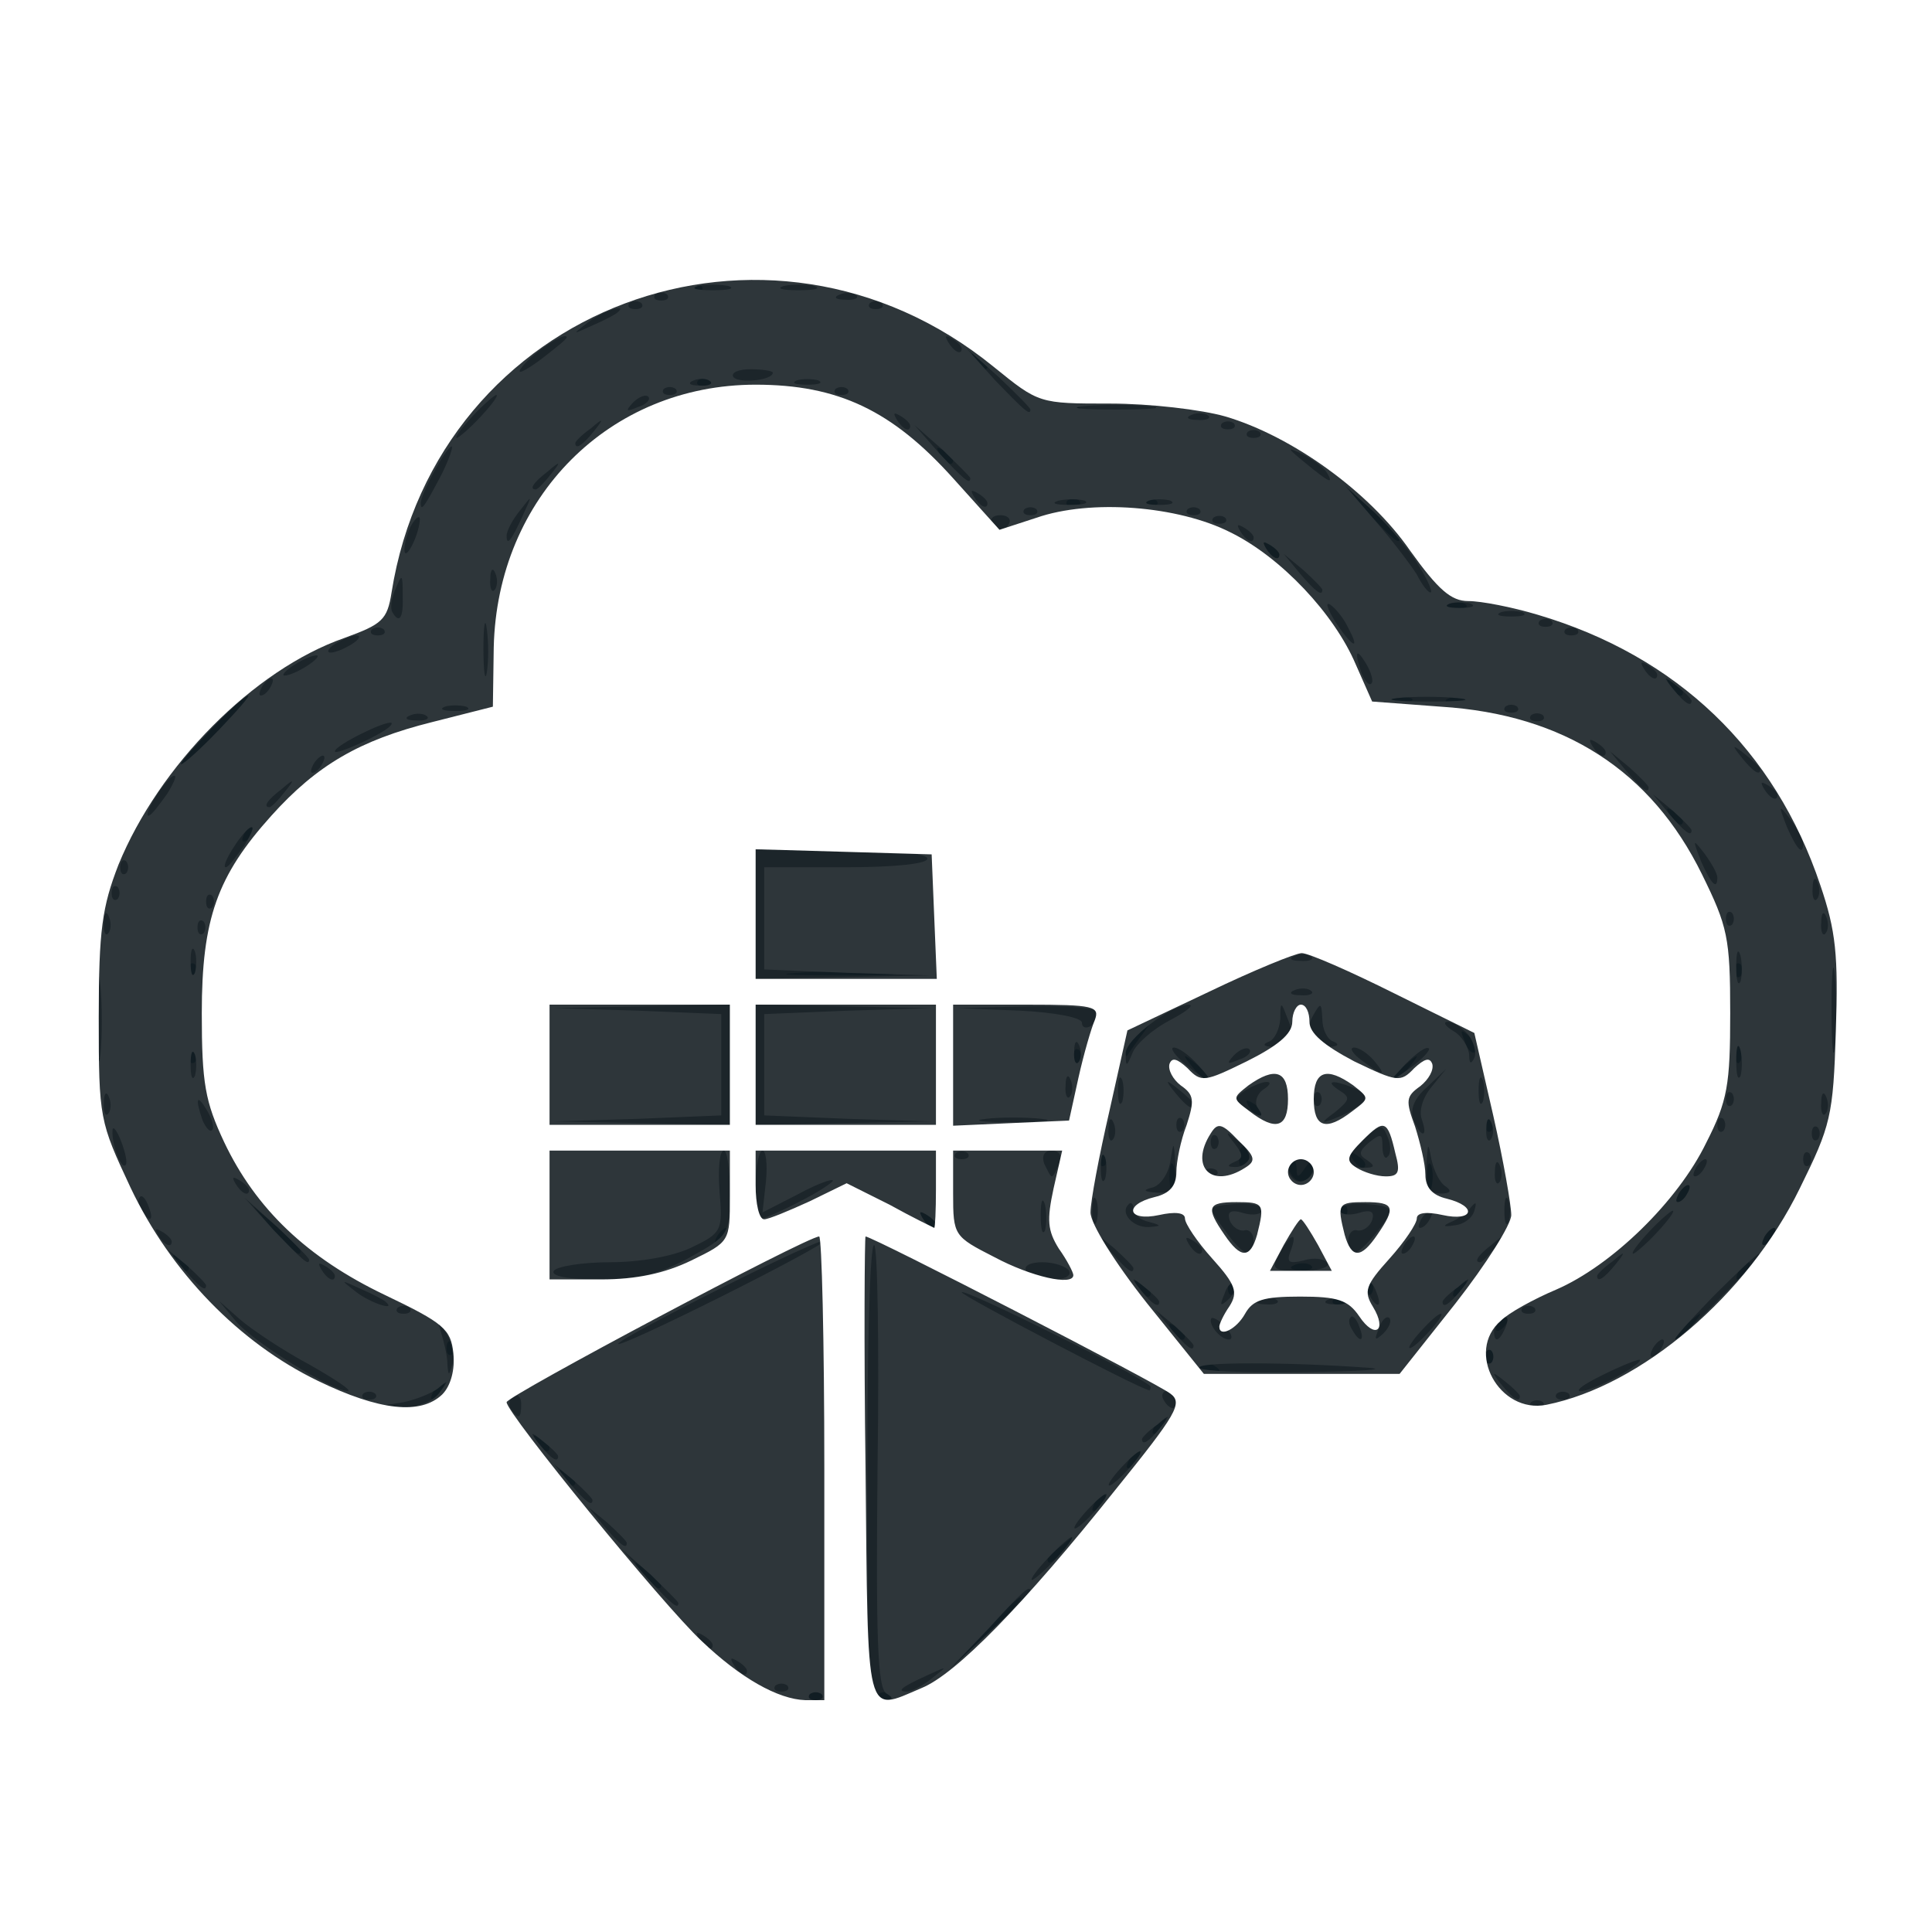
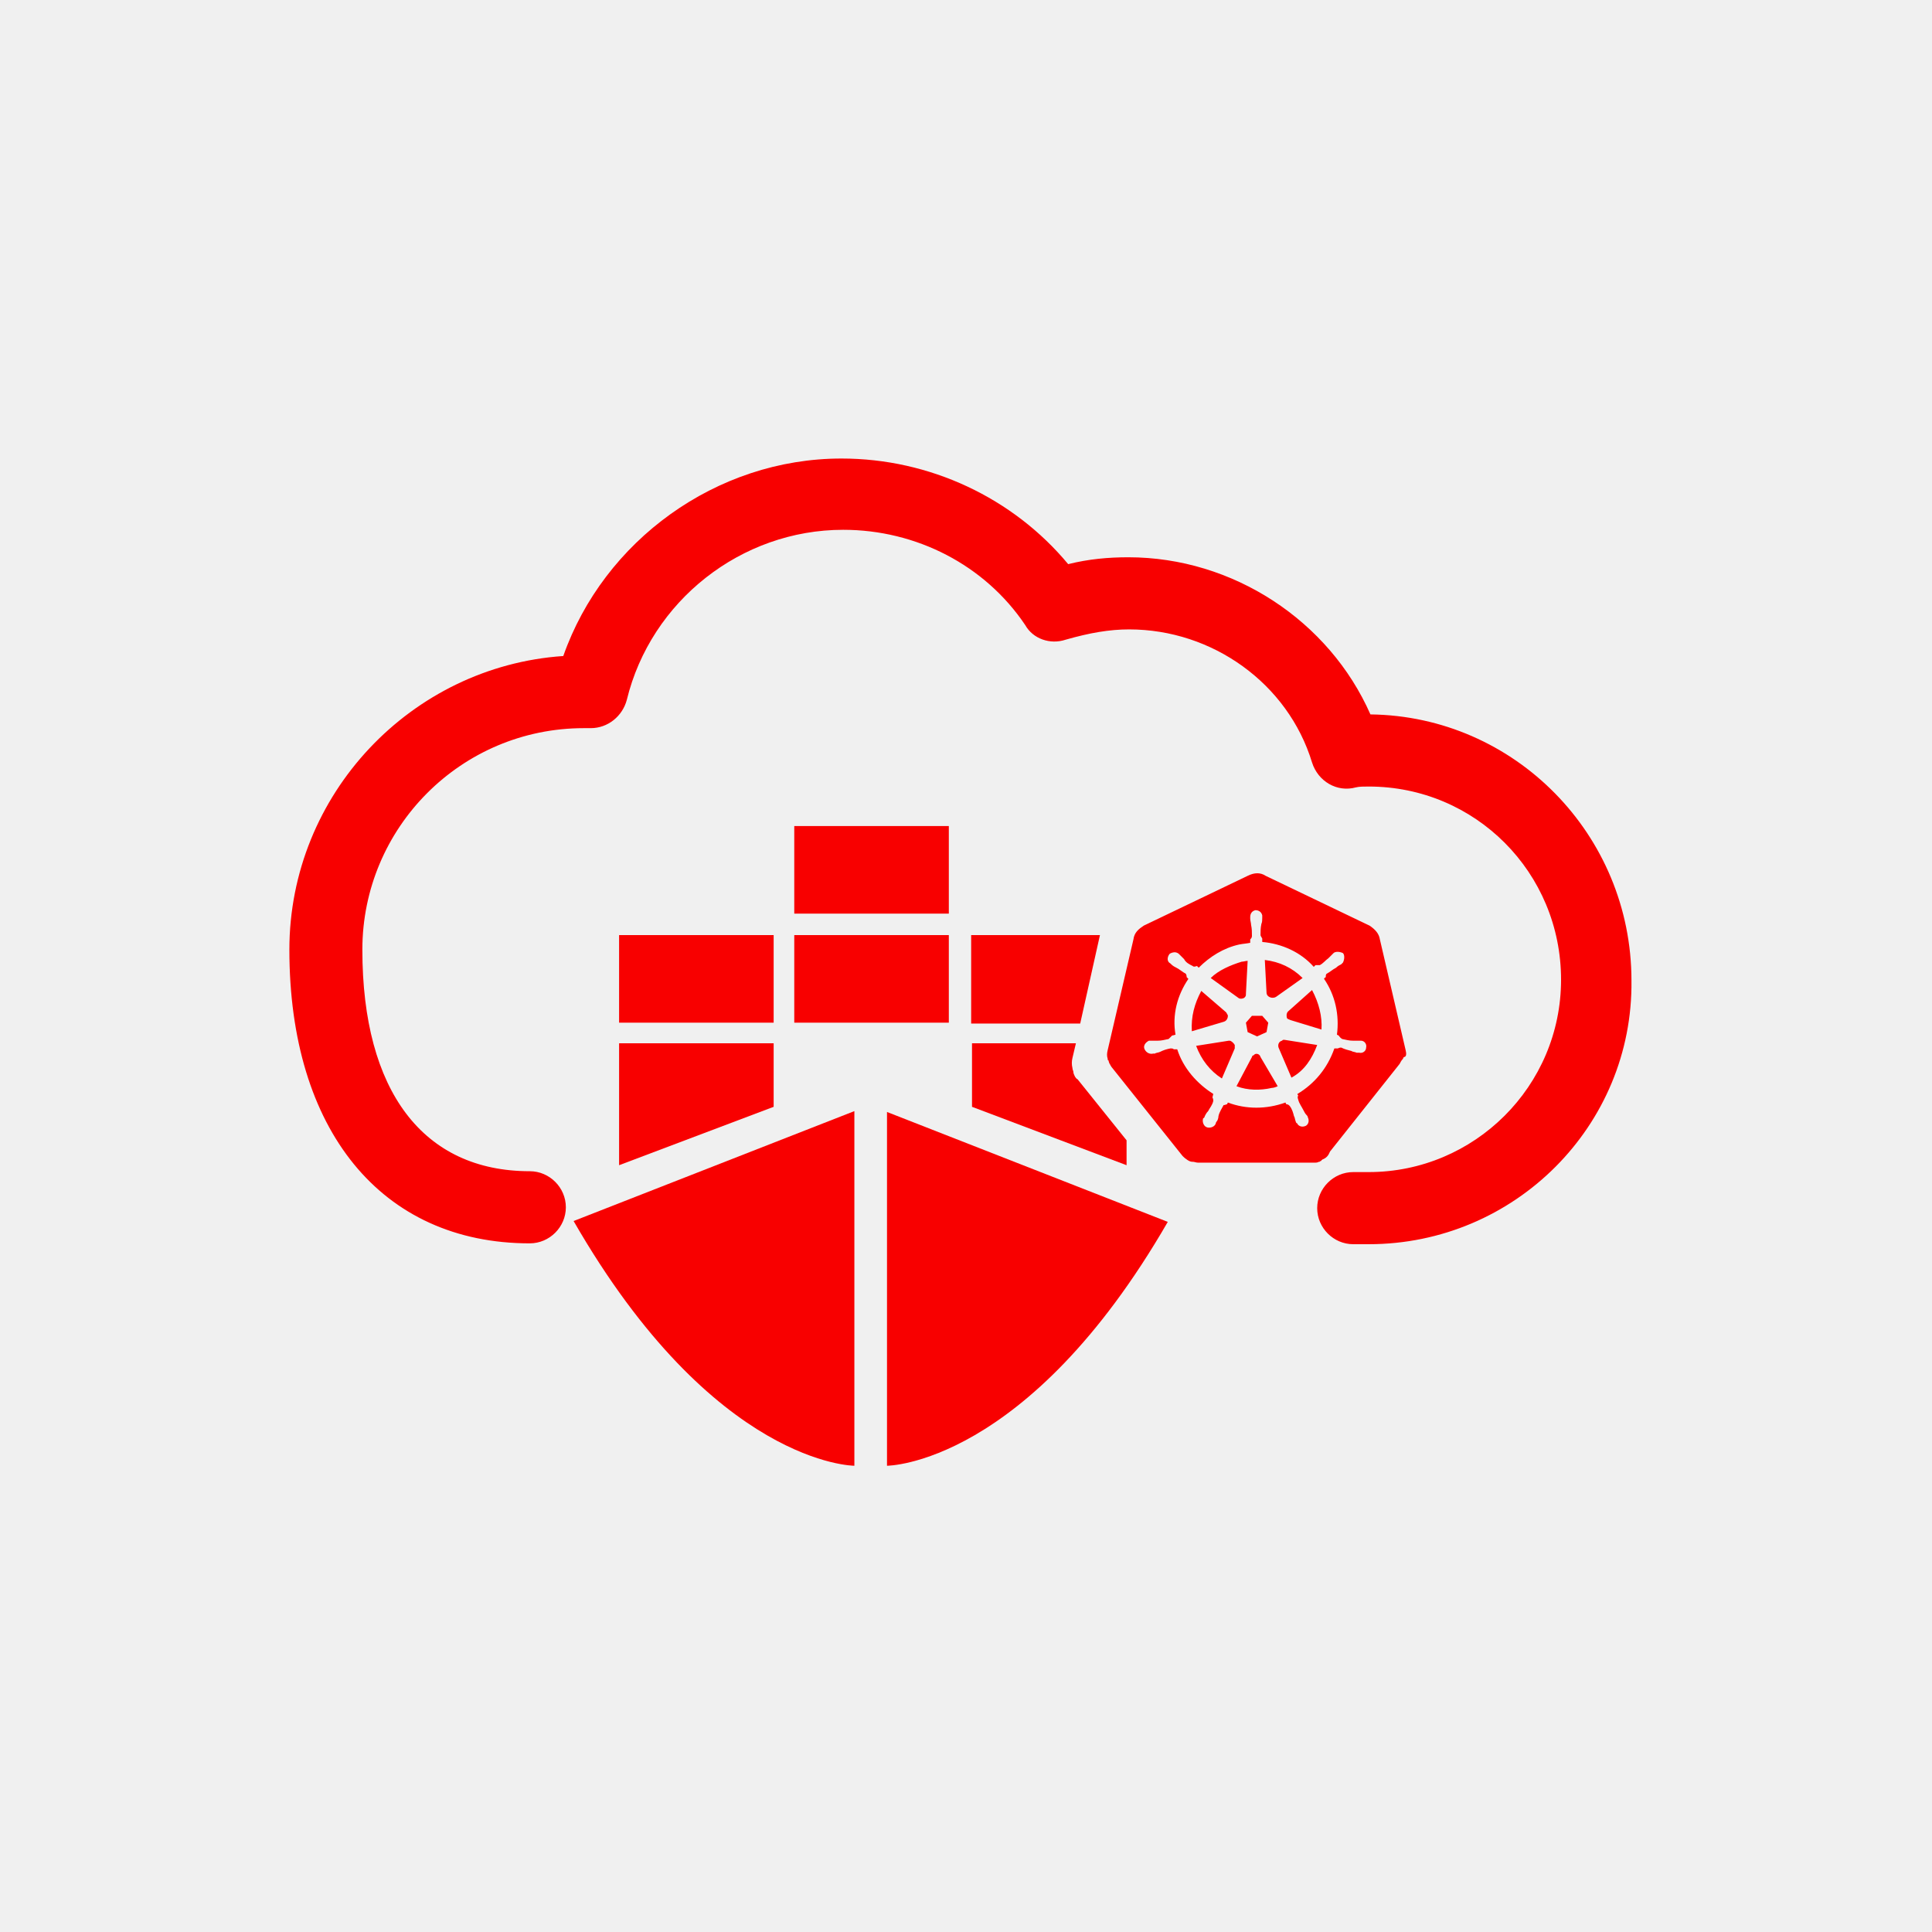
- <svg xmlns="http://www.w3.org/2000/svg" version="1.0" width="225px" height="225px" viewBox="0 0 2250 2250" preserveAspectRatio="xMidYMid meet">
-   <g id="layer101" fill="#111d23" stroke="none">
-     <path d="M0 1125 l0 -1125 1125 0 1125 0 0 1125 0 1125 -1125 0 -1125 0 0 -1125z" />
-   </g>
-   <g id="layer102" fill="#1c252a" stroke="none">
-     <path d="M0 1125 l0 -1125 1125 0 1125 0 0 1125 0 1125 -1125 0 -1125 0 0 -1125z m957 848 c-4 -3 -10 -3 -14 0 -3 4 0 7 7 7 7 0 10 -3 7 -7z m80 0 c-4 -3 -10 -3 -14 0 -3 4 0 7 7 7 7 0 10 -3 7 -7z m118 -73 c21 -22 37 -40 34 -40 -3 0 -23 18 -44 40 -21 22 -37 40 -34 40 3 0 23 -18 44 -40z m-385 -54 c0 -2 -8 -10 -17 -17 -16 -13 -17 -12 -4 4 13 16 21 21 21 13z m471 -43 c13 -16 12 -17 -3 -4 -10 7 -18 15 -18 17 0 8 8 3 21 -13z m44 -53 c3 -5 4 -10 1 -10 -3 0 -8 5 -11 10 -3 6 -4 10 -1 10 3 0 8 -4 11 -10z m-615 -24 c0 -3 -5 -8 -12 -12 -7 -4 -8 -3 -4 4 7 12 16 16 16 8z m655 -26 c3 -5 4 -10 1 -10 -3 0 -8 5 -11 10 -3 6 -4 10 -1 10 3 0 8 -4 11 -10z m-685 -14 c0 -3 -5 -8 -12 -12 -7 -4 -8 -3 -4 4 7 12 16 16 16 8z m715 -26 c3 -5 4 -10 1 -10 -3 0 -8 5 -11 10 -3 6 -4 10 -1 10 3 0 8 -4 11 -10z m-840 -40 c3 -5 4 -10 1 -10 -3 0 -8 5 -11 10 -3 6 -4 10 -1 10 3 0 8 -4 11 -10z m905 -24 c0 -2 -7 -7 -16 -10 -8 -3 -12 -2 -9 4 6 10 25 14 25 6z m317 -23 c-4 -3 -7 0 -7 7 0 7 3 10 7 7 3 -4 3 -10 0 -14z m-1210 -10 c-4 -3 -7 0 -7 7 0 7 3 10 7 7 3 -4 3 -10 0 -14z m853 -7 c0 -3 -5 -8 -12 -12 -7 -4 -8 -3 -4 4 7 12 16 16 16 8z m591 -13 c13 -16 12 -17 -3 -4 -10 7 -18 15 -18 17 0 8 8 3 21 -13z m-216 -3 c3 -5 4 -10 1 -10 -3 0 -8 5 -11 10 -3 6 -4 10 -1 10 3 0 8 -4 11 -10z m-188 -27 c-4 -3 -10 -3 -14 0 -3 4 0 7 7 7 7 0 10 -3 7 -7z m-227 -7 c0 -3 -5 -8 -12 -12 -7 -4 -8 -3 -4 4 7 12 16 16 16 8z m97 -13 c-4 -3 -7 0 -7 7 0 7 3 10 7 7 3 -4 3 -10 0 -14z m160 0 c-4 -3 -7 0 -7 7 0 7 3 10 7 7 3 -4 3 -10 0 -14z m108 7 c3 -5 4 -10 1 -10 -3 0 -8 5 -11 10 -3 6 -4 10 -1 10 3 0 8 -4 11 -10z m330 -20 c3 -5 4 -10 1 -10 -3 0 -8 5 -11 10 -3 6 -4 10 -1 10 3 0 8 -4 11 -10z m-1815 -4 c0 -3 -5 -8 -12 -12 -7 -4 -8 -3 -4 4 7 12 16 16 16 8z m1307 -2 c-3 -3 -12 -4 -19 -1 -8 3 -5 6 6 6 11 1 17 -2 13 -5z m-1177 -17 c0 -2 -12 -14 -27 -28 l-28 -24 24 28 c23 25 31 32 31 24z m495 -17 c3 -5 4 -10 1 -10 -3 0 -8 5 -11 10 -3 6 -4 10 -1 10 3 0 8 -4 11 -10z m1220 0 c3 -5 4 -10 1 -10 -3 0 -8 5 -11 10 -3 6 -4 10 -1 10 3 0 8 -4 11 -10z m-975 -14 c0 -3 -5 -8 -12 -12 -7 -4 -8 -3 -4 4 7 12 16 16 16 8z m477 -23 c-4 -3 -7 0 -7 7 0 7 3 10 7 7 3 -4 3 -10 0 -14z m398 -13 c3 -5 4 -10 1 -10 -3 0 -8 5 -11 10 -3 6 -4 10 -1 10 3 0 8 -4 11 -10z m-598 -32 c-3 -7 -5 -2 -5 12 0 14 2 19 5 13 2 -7 2 -19 0 -25z m300 0 c-3 -7 -5 -2 -5 12 0 14 2 19 5 13 2 -7 2 -19 0 -25z m-137 -1 c0 -7 -4 -6 -10 3 -8 12 -10 12 -10 1 0 -8 -3 -12 -6 -8 -9 9 6 28 17 22 5 -4 9 -12 9 -18z m-243 -14 c-4 -3 -7 0 -7 7 0 7 3 10 7 7 3 -4 3 -10 0 -14z m168 8 c3 -5 2 -12 -3 -15 -5 -3 -9 1 -9 9 0 17 3 19 12 6z m135 5 c0 -3 -5 -8 -12 -12 -7 -4 -8 -3 -4 4 7 12 16 16 16 8z m147 -53 c-4 -3 -7 0 -7 7 0 7 3 10 7 7 3 -4 3 -10 0 -14z m-267 -7 c0 -3 -5 -8 -12 -12 -7 -4 -8 -3 -4 4 7 12 16 16 16 8z m-60 -40 c0 -2 -8 -10 -17 -17 -16 -13 -17 -12 -4 4 13 16 21 21 21 13z m231 -13 c13 -16 12 -17 -3 -4 -17 13 -22 21 -14 21 2 0 10 -8 17 -17z m-1524 -10 c-4 -3 -7 0 -7 7 0 7 3 10 7 7 3 -4 3 -10 0 -14z m2020 -5 c-3 -8 -6 -5 -6 6 -1 11 2 17 5 13 3 -3 4 -12 1 -19z m-1910 -5 c-4 -3 -7 0 -7 7 0 7 3 10 7 7 3 -4 3 -10 0 -14z m1030 0 c-4 -3 -7 0 -7 7 0 7 3 10 7 7 3 -4 3 -10 0 -14z m770 -5 c-3 -8 -6 -5 -6 6 -1 11 2 17 5 13 3 -3 4 -12 1 -19z m-697 -13 c14 -19 14 -19 -2 -6 -10 7 -18 18 -18 24 0 6 1 8 3 6 1 -2 9 -13 17 -24z m381 2 c-10 -9 -11 -8 -5 6 3 10 9 15 12 12 3 -3 0 -11 -7 -18z m-1594 -89 c-3 -8 -6 -5 -6 6 -1 11 2 17 5 13 3 -3 4 -12 1 -19z m110 5 c-4 -3 -7 0 -7 7 0 7 3 10 7 7 3 -4 3 -10 0 -14z m806 10 c-29 -2 -77 -2 -105 0 -29 2 -6 3 52 3 58 0 81 -1 53 -3z m994 -10 c-4 -3 -7 0 -7 7 0 7 3 10 7 7 3 -4 3 -10 0 -14z m110 -10 c-4 -3 -7 0 -7 7 0 7 3 10 7 7 3 -4 3 -10 0 -14z m-1842 -143 c3 -5 4 -10 1 -10 -3 0 -8 5 -11 10 -3 6 -4 10 -1 10 3 0 8 -4 11 -10z m1665 -14 c0 -3 -5 -8 -12 -12 -7 -4 -8 -3 -4 4 7 12 16 16 16 8z m-1705 -106 c21 -22 37 -40 34 -40 -3 0 -23 18 -44 40 -21 22 -37 40 -34 40 3 0 23 -18 44 -40z m1388 -37 c-7 -2 -21 -2 -30 0 -10 3 -4 5 12 5 17 0 24 -2 18 -5z m64 1 c-3 -3 -12 -4 -19 -1 -8 3 -5 6 6 6 11 1 17 -2 13 -5z m253 -8 c0 -3 -5 -8 -12 -12 -7 -4 -8 -3 -4 4 7 12 16 16 16 8z m-253 -102 c-3 -3 -12 -4 -19 -1 -8 3 -5 6 6 6 11 1 17 -2 13 -5z m-217 -58 c0 -3 -5 -8 -12 -12 -7 -4 -8 -3 -4 4 7 12 16 16 16 8z m140 -19 c0 -2 -15 -16 -32 -33 l-33 -29 29 33 c28 30 36 37 36 29z m-373 -44 c-4 -3 -10 -3 -14 0 -3 4 0 7 7 7 7 0 10 -3 7 -7z m90 0 c-4 -3 -10 -3 -14 0 -3 4 0 7 7 7 7 0 10 -3 7 -7z m-237 -47 c0 -3 -5 -8 -12 -12 -7 -4 -8 -3 -4 4 7 12 16 16 16 8z m147 -62 c-3 -3 -12 -4 -19 -1 -8 3 -5 6 6 6 11 1 17 -2 13 -5z m110 0 c-3 -3 -12 -4 -19 -1 -8 3 -5 6 6 6 11 1 17 -2 13 -5z m-540 -31 c-4 -3 -10 -3 -14 0 -3 4 0 7 7 7 7 0 10 -3 7 -7z m323 -17 c0 -3 -5 -8 -12 -12 -7 -4 -8 -3 -4 4 7 12 16 16 16 8z m-333 -93 c-4 -3 -10 -3 -14 0 -3 4 0 7 7 7 7 0 10 -3 7 -7z" />
-   </g>
-   <g id="layer103" fill="#2e363a" stroke="none">
-     <path d="M0 1125 l0 -1125 1125 0 1125 0 0 1125 0 1125 -1125 0 -1125 0 0 -1125z m957 848 c-4 -3 -10 -3 -14 0 -3 4 0 7 7 7 7 0 10 -3 7 -7z m75 -1 c-10 -7 -12 -65 -10 -265 2 -141 0 -257 -4 -257 -5 0 -8 119 -8 265 0 246 1 265 18 265 12 0 14 -2 4 -8z m-115 -9 c-4 -3 -10 -3 -14 0 -3 4 0 7 7 7 7 0 10 -3 7 -7z m169 -9 c18 -14 18 -14 -6 -3 -31 14 -36 19 -24 19 6 0 19 -7 30 -16z m-216 -8 c0 -3 -5 -8 -12 -12 -7 -4 -8 -3 -4 4 7 12 16 16 16 8z m330 -93 c0 -8 -9 0 -50 45 l-45 47 48 -45 c26 -24 47 -45 47 -47z m-370 63 c0 -3 -5 -8 -12 -12 -7 -4 -8 -3 -4 4 7 12 16 16 16 8z m-40 -49 c0 -2 -15 -16 -32 -33 l-33 -29 29 33 c28 30 36 37 36 29z m440 -52 c13 -14 21 -25 18 -25 -2 0 -15 11 -28 25 -13 14 -21 25 -18 25 2 0 15 -11 28 -25z m-500 -18 c0 -2 -10 -12 -22 -23 l-23 -19 19 23 c18 21 26 27 26 19z m545 -37 c10 -11 16 -20 13 -20 -3 0 -13 9 -23 20 -10 11 -16 20 -13 20 3 0 13 -9 23 -20z m-585 -13 c0 -2 -10 -12 -22 -23 l-23 -19 19 23 c18 21 26 27 26 19z m625 -37 c10 -11 16 -20 13 -20 -3 0 -13 9 -23 20 -10 11 -16 20 -13 20 3 0 13 -9 23 -20z m-665 -14 c0 -2 -8 -10 -17 -17 -16 -13 -17 -12 -4 4 13 16 21 21 21 13z m701 -33 c13 -16 12 -17 -3 -4 -10 7 -18 15 -18 17 0 8 8 3 21 -13z m-744 -28 c0 -8 -4 -12 -9 -9 -5 3 -6 10 -3 15 9 13 12 11 12 -6z m-96 -12 c12 -16 12 -17 -1 -6 -8 6 -26 13 -40 16 l-25 4 26 2 c15 0 33 -7 40 -16z m859 7 c0 -5 -5 -10 -11 -10 -5 0 -7 5 -4 10 3 6 8 10 11 10 2 0 4 -4 4 -10z m427 3 c-4 -3 -10 -3 -14 0 -3 4 0 7 7 7 7 0 10 -3 7 -7z m-1360 -10 c-4 -3 -10 -3 -14 0 -3 4 0 7 7 7 7 0 10 -3 7 -7z m1333 3 c0 -2 -8 -10 -17 -17 -16 -13 -17 -12 -4 4 13 16 21 21 21 13z m57 -3 c-4 -3 -10 -3 -14 0 -3 4 0 7 7 7 7 0 10 -3 7 -7z m-1467 -34 c-30 -16 -66 -40 -80 -52 l-25 -22 20 24 c20 24 112 81 130 81 6 0 -15 -14 -45 -31z m980 26 c0 -3 -49 -30 -110 -60 -60 -30 -110 -53 -110 -50 0 4 206 112 218 114 1 1 2 -1 2 -4z m540 -10 c17 -9 30 -18 30 -21 0 -4 -59 23 -69 32 -10 9 13 3 39 -11z m-1360 -52 c-11 -17 -11 -17 -6 0 3 10 7 26 7 35 1 15 2 15 6 0 2 -10 -1 -25 -7 -35z m1075 40 c-96 -7 -203 -7 -198 0 2 4 57 6 121 5 64 -1 99 -3 77 -5z m142 -20 c-4 -3 -7 0 -7 7 0 7 3 10 7 7 3 -4 3 -10 0 -14z m198 -3 c3 -5 4 -10 1 -10 -3 0 -8 5 -11 10 -3 6 -4 10 -1 10 3 0 8 -4 11 -10z m-975 -125 c0 -3 -54 22 -120 55 -66 33 -120 62 -120 65 0 3 54 -22 120 -55 66 -33 120 -62 120 -65z m430 122 c0 -2 -10 -12 -22 -23 l-23 -19 19 23 c18 21 26 27 26 19z m275 -17 c10 -11 16 -20 13 -20 -3 0 -13 9 -23 20 -10 11 -16 20 -13 20 3 0 13 -9 23 -20z m-237 -4 c-7 -8 -15 -12 -17 -11 -5 6 10 25 20 25 5 0 4 -6 -3 -14z m155 -1 c-3 -9 -8 -14 -10 -11 -3 3 -2 9 2 15 9 16 15 13 8 -4z m35 -10 c-3 -3 -9 2 -12 12 -6 14 -5 15 5 6 7 -7 10 -15 7 -18z m136 9 c3 -8 2 -12 -4 -9 -6 3 -10 10 -10 16 0 14 7 11 14 -7z m251 -34 c27 -27 47 -50 44 -50 -3 0 -27 23 -54 50 -27 28 -47 50 -44 50 3 0 27 -22 54 -50z m-1528 13 c-4 -3 -10 -3 -14 0 -3 4 0 7 7 7 7 0 10 -3 7 -7z m1310 0 c-4 -3 -10 -3 -14 0 -3 4 0 7 7 7 7 0 10 -3 7 -7z m-1338 -7 c-2 -2 -15 -9 -29 -15 -24 -11 -24 -11 -6 3 16 13 49 24 35 12z m901 0 c0 -2 -8 -10 -17 -17 -16 -13 -17 -12 -4 4 13 16 21 21 21 13z m88 -21 c-3 -3 -9 2 -12 12 -6 14 -5 15 5 6 7 -7 10 -15 7 -18z m49 19 c-3 -3 -12 -4 -19 -1 -8 3 -5 6 6 6 11 1 17 -2 13 -5z m80 0 c-3 -3 -12 -4 -19 -1 -8 3 -5 6 6 6 11 1 17 -2 13 -5z m36 -9 c-3 -9 -8 -14 -10 -11 -3 3 -2 9 2 15 9 16 15 13 8 -4z m98 -2 c13 -16 12 -17 -3 -4 -10 7 -18 15 -18 17 0 8 8 3 21 -13z m-1461 -6 c0 -2 -10 -12 -22 -23 l-23 -19 19 23 c18 21 26 27 26 19z m150 -11 c0 -3 -5 -8 -12 -12 -7 -4 -8 -3 -4 4 7 12 16 16 16 8z m414 -22 c45 -25 46 -27 46 -75 0 -27 -3 -49 -7 -49 -5 0 -7 21 -5 48 4 46 2 48 -33 65 -21 10 -59 17 -95 17 -32 0 -62 5 -65 10 -4 6 16 10 53 10 45 0 70 -6 106 -26z m441 16 c-3 -5 -17 -10 -31 -10 -14 0 -22 4 -19 10 3 6 17 10 31 10 14 0 22 -4 19 -10z m636 -7 c13 -16 12 -17 -3 -4 -10 7 -18 15 -18 17 0 8 8 3 21 -13z m-561 4 c0 -2 -10 -12 -22 -23 l-23 -19 19 23 c18 21 26 27 26 19z m226 -6 c-3 -5 -16 -7 -28 -3 -17 4 -20 2 -15 -11 9 -24 0 -21 -13 3 -10 18 -8 20 25 20 20 0 34 -4 31 -9z m-1186 -4 c0 -2 -17 -19 -37 -38 l-38 -34 34 38 c33 34 41 42 41 34z m1381 -14 c13 -16 12 -17 -3 -4 -17 13 -22 21 -14 21 2 0 10 -8 17 -17z m-341 3 c0 -3 -5 -8 -12 -12 -7 -4 -8 -3 -4 4 7 12 16 16 16 8z m60 -11 c0 -8 -5 -14 -11 -12 -6 1 -14 -4 -17 -12 -3 -10 1 -13 17 -8 11 3 21 1 21 -4 0 -5 -13 -8 -30 -7 -35 3 -35 2 -12 33 20 28 32 32 32 10z m141 -7 c25 -31 24 -33 -11 -36 -16 -1 -30 2 -30 7 0 5 10 7 21 4 16 -5 20 -2 17 8 -3 8 -11 13 -17 12 -6 -2 -11 4 -11 12 0 21 9 19 31 -7z m44 12 c3 -5 4 -10 1 -10 -3 0 -8 5 -11 10 -3 6 -4 10 -1 10 3 0 8 -4 11 -10z m285 -15 c13 -14 21 -25 18 -25 -2 0 -15 11 -28 25 -13 14 -21 25 -18 25 2 0 15 -11 28 -25z m-1730 11 c0 -3 -5 -8 -12 -12 -7 -4 -8 -3 -4 4 7 12 16 16 16 8z m1865 -6 c3 -5 4 -10 1 -10 -3 0 -8 5 -11 10 -3 6 -4 10 -1 10 3 0 8 -4 11 -10z m-848 -37 c-3 -10 -5 -4 -5 12 0 17 2 24 5 18 2 -7 2 -21 0 -30z m-127 23 c0 -3 -5 -8 -12 -12 -7 -4 -8 -3 -4 4 7 12 16 16 16 8z m187 -28 c-3 -7 -5 -2 -5 12 0 14 2 19 5 13 2 -7 2 -19 0 -25z m61 25 c-10 -2 -18 -9 -18 -15 0 -6 -3 -9 -6 -5 -10 10 6 27 24 26 15 -1 15 -2 0 -6z m327 -3 c3 -5 4 -10 1 -10 -3 0 -8 5 -11 10 -3 6 -4 10 -1 10 3 0 8 -4 11 -10z m52 -10 c3 -10 2 -11 -4 -4 -4 6 -15 14 -23 17 -11 5 -9 6 4 4 11 -1 21 -9 23 -17z m40 -12 c-3 -7 -5 -2 -5 12 0 14 2 19 5 13 2 -7 2 -19 0 -25z m-1584 7 c-3 -9 -8 -14 -10 -11 -3 3 -2 9 2 15 9 16 15 13 8 -4z m757 -5 c22 -11 40 -23 40 -25 0 -3 -19 4 -41 16 l-41 21 4 -36 c2 -20 0 -36 -4 -36 -4 0 -8 18 -8 40 0 22 2 40 5 40 3 0 24 -9 45 -20z m1035 -10 c3 -5 4 -10 1 -10 -3 0 -8 5 -11 10 -3 6 -4 10 -1 10 3 0 8 -4 11 -10z m-1675 -4 c0 -3 -5 -8 -12 -12 -7 -4 -8 -3 -4 4 7 12 16 16 16 8z m1079 -28 c-2 -30 -2 -30 -6 -6 -2 15 -12 29 -21 31 -12 3 -10 5 6 6 19 1 22 -4 21 -31z m315 24 c-7 -4 -14 -18 -17 -32 -4 -21 -4 -20 -6 8 -1 24 3 32 17 32 11 0 13 -3 6 -8z m-397 -34 c-3 -7 -5 -2 -5 12 0 14 2 19 5 13 2 -7 2 -19 0 -25z m243 11 c0 -5 -7 -9 -15 -9 -15 0 -20 12 -9 23 8 8 24 -1 24 -14z m217 -1 c-3 -8 -6 -5 -6 6 -1 11 2 17 5 13 3 -3 4 -12 1 -19z m-513 -3 c3 -9 0 -15 -9 -15 -9 0 -12 6 -9 15 4 8 7 15 9 15 2 0 5 -7 9 -15z m183 8 c-4 -3 -10 -3 -14 0 -3 4 0 7 7 7 7 0 10 -3 7 -7z m568 -3 c3 -5 4 -10 1 -10 -3 0 -8 5 -11 10 -3 6 -4 10 -1 10 3 0 8 -4 11 -10z m-1844 -31 c-5 -13 -10 -19 -10 -12 -1 15 10 45 15 40 3 -2 0 -15 -5 -28z m1313 22 c3 -5 -2 -15 -12 -22 -15 -13 -16 -12 -4 3 10 13 10 17 0 21 -9 4 -9 6 -1 6 6 1 14 -3 17 -8z m138 0 c-10 -6 -10 -10 3 -21 13 -10 15 -10 15 5 0 10 3 16 6 12 4 -3 4 -14 0 -23 -6 -15 -8 -15 -26 1 -25 22 -26 35 -2 35 13 0 14 -2 4 -9z m515 -8 c-4 -3 -7 0 -7 7 0 7 3 10 7 7 3 -4 3 -10 0 -14z m-980 0 c-4 -3 -10 -3 -14 0 -3 4 0 7 7 7 7 0 10 -3 7 -7z m290 -20 c-4 -3 -7 0 -7 7 0 7 3 10 7 7 3 -4 3 -10 0 -14z m-120 -15 c-3 -8 -6 -5 -6 6 -1 11 2 17 5 13 3 -3 4 -12 1 -19z m440 0 c-3 -8 -6 -5 -6 6 -1 11 2 17 5 13 3 -3 4 -12 1 -19z m380 5 c-4 -3 -7 0 -7 7 0 7 3 10 7 7 3 -4 3 -10 0 -14z m-1876 -20 c-12 -20 -14 -14 -5 12 4 9 9 14 11 11 3 -2 0 -13 -6 -23z m1136 10 c-4 -3 -7 0 -7 7 0 7 3 10 7 7 3 -4 3 -10 0 -14z m279 1 c-4 -10 1 -26 11 -38 l17 -21 -22 21 c-15 13 -20 26 -16 37 3 9 8 17 11 17 3 0 2 -7 -1 -16z m351 -1 c-4 -3 -7 0 -7 7 0 7 3 10 7 7 3 -4 3 -10 0 -14z m-1157 -63 l0 -70 -102 2 -103 2 98 3 97 4 0 59 0 59 -97 4 -98 3 103 2 102 2 0 -70z m138 63 l-98 -4 0 -59 0 -59 98 -4 97 -3 -102 -2 -103 -2 0 70 0 70 103 -2 102 -2 -97 -3z m225 0 c-18 -2 -48 -2 -65 0 -18 2 -4 4 32 4 36 0 50 -2 33 -4z m377 -24 c0 -4 -7 -10 -16 -13 -23 -9 -31 -7 -14 4 13 8 12 11 -5 25 -19 14 -18 15 8 4 15 -7 27 -16 27 -20z m-1463 -1 c-3 -8 -6 -5 -6 6 -1 11 2 17 5 13 3 -3 4 -12 1 -19z m1337 11 c-3 -6 0 -15 7 -20 8 -5 10 -9 4 -9 -5 0 -17 5 -25 10 -13 9 -13 11 0 20 20 13 23 12 14 -1z m663 -11 c-3 -8 -6 -5 -6 6 -1 11 2 17 5 13 3 -3 4 -12 1 -19z m-820 -20 c-3 -7 -5 -2 -5 12 0 14 2 19 5 13 2 -7 2 -19 0 -25z m83 28 c0 -2 -8 -10 -17 -17 -16 -13 -17 -12 -4 4 13 16 21 21 21 13z m147 -13 c-4 -3 -7 0 -7 7 0 7 3 10 7 7 3 -4 3 -10 0 -14z m190 -15 c-3 -7 -5 -2 -5 12 0 14 2 19 5 13 2 -7 2 -19 0 -25z m290 15 c-4 -3 -7 0 -7 7 0 7 3 10 7 7 3 -4 3 -10 0 -14z m-770 -15 c-3 -8 -6 -5 -6 6 -1 11 2 17 5 13 3 -3 4 -12 1 -19z m-1130 -110 c-2 -24 -4 -7 -4 37 0 44 2 63 4 43 2 -21 2 -57 0 -80z m110 80 c-3 -7 -5 -2 -5 12 0 14 2 19 5 13 2 -7 2 -19 0 -25z m1168 12 c-10 -11 -22 -20 -28 -20 -5 0 1 9 14 20 31 25 37 25 14 0z m269 -19 c-3 -3 -15 6 -27 18 l-22 24 27 -19 c14 -10 24 -21 22 -23z m363 2 c-3 -10 -5 -4 -5 12 0 17 2 24 5 18 2 -7 2 -21 0 -30z m-427 12 c-7 -8 -17 -15 -23 -15 -6 0 -2 7 9 15 25 19 30 19 14 0z m537 -97 c-2 -24 -4 -7 -4 37 0 44 2 63 4 43 2 -21 2 -57 0 -80z m-880 80 c-3 -8 -6 -5 -6 6 -1 11 2 17 5 13 3 -3 4 -12 1 -19z m104 -29 c19 -10 30 -18 24 -19 -21 0 -75 41 -74 57 0 16 1 16 8 -1 4 -10 23 -27 42 -37z m94 33 c-3 -3 -11 0 -18 7 -9 10 -8 11 6 5 10 -3 15 -9 12 -12z m255 -17 c-7 -8 -18 -15 -24 -15 -6 0 -3 5 7 11 9 5 17 18 18 27 0 11 2 12 6 4 3 -7 -1 -19 -7 -27z m-207 8 c3 -5 1 -17 -4 -28 -7 -19 -8 -19 -8 2 -1 12 -7 24 -13 26 -8 3 -7 6 4 6 9 1 19 -2 21 -6z m50 0 c-7 -2 -13 -14 -13 -26 -1 -20 -2 -20 -11 -4 -12 21 -4 37 19 36 11 0 12 -3 5 -6z m-273 -34 c0 -5 -36 -8 -82 -7 l-83 2 73 3 c40 2 72 8 72 14 0 6 5 7 10 4 6 -3 10 -10 10 -16z m247 -25 c-3 -3 -12 -4 -19 -1 -8 3 -5 6 6 6 11 1 17 -2 13 -5z m500 -41 c-3 -10 -5 -4 -5 12 0 17 2 24 5 18 2 -7 2 -21 0 -30z m-1800 -5 c-3 -7 -5 -2 -5 12 0 14 2 19 5 13 2 -7 2 -19 0 -25z m761 25 l-98 -4 0 -59 0 -60 95 0 c57 0 95 -4 95 -10 0 -6 -40 -10 -100 -10 l-100 0 0 75 0 75 103 -2 102 -2 -97 -3z m539 -19 c-3 -3 -12 -4 -19 -1 -8 3 -5 6 6 6 11 1 17 -2 13 -5z m-1400 -46 c-3 -8 -6 -5 -6 6 -1 11 2 17 5 13 3 -3 4 -12 1 -19z m110 5 c-4 -3 -7 0 -7 7 0 7 3 10 7 7 3 -4 3 -10 0 -14z m1890 -5 c-3 -8 -6 -5 -6 6 -1 11 2 17 5 13 3 -3 4 -12 1 -19z m-110 -5 c-4 -3 -7 0 -7 7 0 7 3 10 7 7 3 -4 3 -10 0 -14z m-1770 -20 c-4 -3 -7 0 -7 7 0 7 3 10 7 7 3 -4 3 -10 0 -14z m-110 -10 c-4 -3 -7 0 -7 7 0 7 3 10 7 7 3 -4 3 -10 0 -14z m1980 -5 c-3 -8 -6 -5 -6 6 -1 11 2 17 5 13 3 -3 4 -12 1 -19z m-117 -6 c0 -5 -7 -17 -15 -28 -14 -18 -14 -17 -4 9 12 27 19 34 19 19z m-1853 -19 c-4 -3 -7 0 -7 7 0 7 3 10 7 7 3 -4 3 -10 0 -14z m138 -19 c9 -15 12 -23 6 -20 -11 7 -35 46 -28 46 3 0 12 -12 22 -26z m1815 -2 c0 -5 -7 -17 -15 -28 -14 -18 -14 -17 -4 9 12 27 19 34 19 19z m-130 -15 c0 -2 -10 -12 -22 -23 l-23 -19 19 23 c18 21 26 27 26 19z m-1775 -43 c9 -15 12 -23 6 -20 -11 7 -35 46 -28 46 3 0 12 -12 22 -26z m136 -1 c13 -16 12 -17 -3 -4 -17 13 -22 21 -14 21 2 0 10 -8 17 -17z m1739 3 c0 -3 -5 -8 -12 -12 -7 -4 -8 -3 -4 4 7 12 16 16 16 8z m-150 -9 c0 -2 -10 -12 -22 -23 l-23 -19 19 23 c18 21 26 27 26 19z m-1545 -27 c3 -5 4 -10 1 -10 -3 0 -8 5 -11 10 -3 6 -4 10 -1 10 3 0 8 -4 11 -10z m1675 6 c0 -2 -8 -10 -17 -17 -16 -13 -17 -12 -4 4 13 16 21 21 21 13z m-1795 -46 c21 -22 37 -40 34 -40 -3 0 -23 18 -44 40 -21 22 -37 40 -34 40 3 0 23 -18 44 -40z m201 -8 c-5 -4 -66 26 -66 33 0 3 16 -3 35 -12 19 -9 33 -18 31 -21z m1414 34 c0 -3 -5 -8 -12 -12 -7 -4 -8 -3 -4 4 7 12 16 16 16 8z m-1373 -42 c-3 -3 -12 -4 -19 -1 -8 3 -5 6 6 6 11 1 17 -2 13 -5z m1300 -1 c-4 -3 -10 -3 -14 0 -3 4 0 7 7 7 7 0 10 -3 7 -7z m-1254 -10 c-7 -2 -19 -2 -25 0 -7 3 -2 5 12 5 14 0 19 -2 13 -5z m1224 0 c-4 -3 -10 -3 -14 0 -3 4 0 7 7 7 7 0 10 -3 7 -7z m-70 -10 c-20 -2 -52 -2 -70 0 -17 2 0 4 38 4 39 0 53 -2 32 -4z m273 3 c0 -2 -8 -10 -17 -17 -16 -13 -17 -12 -4 4 13 16 21 21 21 13z m-1655 -16 c3 -5 4 -10 1 -10 -3 0 -8 5 -11 10 -3 6 -4 10 -1 10 3 0 8 -4 11 -10z m252 -67 c-2 -16 -4 -5 -4 22 0 28 2 40 4 28 2 -13 2 -35 0 -50z m1024 40 c-12 -20 -14 -14 -5 12 4 9 9 14 11 11 3 -2 0 -13 -6 -23z m-1221 -9 c0 -2 -9 0 -20 6 -11 6 -20 13 -20 16 0 2 9 0 20 -6 11 -6 20 -13 20 -16z m1560 22 c0 -3 -5 -8 -12 -12 -7 -4 -8 -3 -4 4 7 12 16 16 16 8z m-1520 -36 c8 -5 11 -10 5 -10 -5 0 -17 5 -25 10 -8 5 -10 10 -5 10 6 0 17 -5 25 -10z m1160 -19 c-5 -11 -15 -23 -21 -27 -6 -3 -3 5 6 20 20 30 30 35 15 7z m-1123 2 c-4 -3 -10 -3 -14 0 -3 4 0 7 7 7 7 0 10 -3 7 -7z m1390 0 c-4 -3 -10 -3 -14 0 -3 4 0 7 7 7 7 0 10 -3 7 -7z m-30 -10 c-4 -3 -10 -3 -14 0 -3 4 0 7 7 7 7 0 10 -3 7 -7z m-1338 -30 c0 -25 -1 -25 -8 -8 -5 11 -7 23 -4 28 8 14 13 7 12 -20z m1304 20 c-7 -2 -19 -2 -25 0 -7 3 -2 5 12 5 14 0 19 -2 13 -5z m-60 -10 c-7 -2 -19 -2 -25 0 -7 3 -2 5 12 5 14 0 19 -2 13 -5z m-1136 -35 c-3 -8 -6 -5 -6 6 -1 11 2 17 5 13 3 -3 4 -12 1 -19z m963 19 c0 -2 -10 -12 -22 -23 l-23 -19 19 23 c18 21 26 27 26 19z m113 -27 c-10 -17 -33 -45 -52 -63 l-35 -32 36 42 c20 23 41 51 48 62 6 12 13 21 16 21 3 0 -3 -14 -13 -30z m-1164 -55 c0 -5 -4 -3 -9 5 -5 8 -9 22 -9 30 0 16 17 -16 18 -35z m1001 41 c0 -3 -5 -8 -12 -12 -7 -4 -8 -3 -4 4 7 12 16 16 16 8z m-881 -46 c11 -24 11 -24 -3 -6 -9 11 -16 24 -16 30 0 12 5 7 19 -24z m851 26 c0 -3 -5 -8 -12 -12 -7 -4 -8 -3 -4 4 7 12 16 16 16 8z m-285 -16 c3 -5 -1 -10 -10 -10 -9 0 -13 5 -10 10 3 6 8 10 10 10 2 0 7 -4 10 -10z m252 -7 c-4 -3 -10 -3 -14 0 -3 4 0 7 7 7 7 0 10 -3 7 -7z m-220 -10 c-4 -3 -10 -3 -14 0 -3 4 0 7 7 7 7 0 10 -3 7 -7z m190 0 c-4 -3 -10 -3 -14 0 -3 4 0 7 7 7 7 0 10 -3 7 -7z m-883 -40 c9 -18 14 -33 12 -33 -6 0 -36 55 -36 66 0 11 5 3 24 -33z m636 33 c0 -3 -5 -8 -12 -12 -7 -4 -8 -3 -4 4 7 12 16 16 16 8z m113 -3 c-7 -2 -21 -2 -30 0 -10 3 -4 5 12 5 17 0 24 -2 18 -5z m100 0 c-7 -2 -19 -2 -25 0 -7 3 -2 5 12 5 14 0 19 -2 13 -5z m-722 -30 c13 -16 12 -17 -3 -4 -17 13 -22 21 -14 21 2 0 10 -8 17 -17z m489 4 c0 -2 -15 -16 -32 -33 l-33 -29 29 33 c28 30 36 37 36 29z m415 -7 c-3 -5 -16 -15 -28 -21 -19 -9 -19 -8 3 10 28 23 34 26 25 11z m-854 -47 c13 -16 12 -17 -3 -4 -10 7 -18 15 -18 17 0 8 8 3 21 -13z m-131 -18 c13 -14 21 -25 18 -25 -2 0 -15 11 -28 25 -13 14 -21 25 -18 25 2 0 15 -11 28 -25z m907 18 c-4 -3 -10 -3 -14 0 -3 4 0 7 7 7 7 0 10 -3 7 -7z m-407 -7 c0 -3 -5 -8 -12 -12 -7 -4 -8 -3 -4 4 7 12 16 16 16 8z m377 -3 c-4 -3 -10 -3 -14 0 -3 4 0 7 7 7 7 0 10 -3 7 -7z m-30 -9 c-3 -3 -12 -4 -19 -1 -8 3 -5 6 6 6 11 1 17 -2 13 -5z m-652 -22 c-3 -3 -11 0 -18 7 -9 10 -8 11 6 5 10 -3 15 -9 12 -12z m445 15 c0 -2 -17 -19 -37 -38 l-38 -34 34 38 c33 34 41 42 41 34z m138 -4 c-21 -2 -55 -2 -75 0 -21 2 -4 4 37 4 41 0 58 -2 38 -4z m-551 -20 c-4 -3 -10 -3 -14 0 -3 4 0 7 7 7 7 0 10 -3 7 -7z m200 0 c-4 -3 -10 -3 -14 0 -3 4 0 7 7 7 7 0 10 -3 7 -7z m-160 -9 c-3 -3 -12 -4 -19 -1 -8 3 -5 6 6 6 11 1 17 -2 13 -5z m73 -10 c0 -2 -12 -4 -26 -4 -14 0 -23 4 -20 9 6 8 46 4 46 -5z m53 9 c-7 -2 -19 -2 -25 0 -7 3 -2 5 12 5 14 0 19 -2 13 -5z m-293 -50 c0 -8 -38 17 -51 33 -9 11 -2 9 19 -6 17 -13 32 -25 32 -27z m460 13 c0 -3 -5 -8 -12 -12 -7 -4 -8 -3 -4 4 7 12 16 16 16 8z m-401 -42 c14 -12 -19 -1 -35 12 -18 14 -18 14 6 3 14 -6 27 -13 29 -15z m28 -11 c-4 -3 -10 -3 -14 0 -3 4 0 7 7 7 7 0 10 -3 7 -7z m280 0 c-4 -3 -10 -3 -14 0 -3 4 0 7 7 7 7 0 10 -3 7 -7z m-250 -10 c-4 -3 -10 -3 -14 0 -3 4 0 7 7 7 7 0 10 -3 7 -7z m220 1 c-3 -3 -12 -4 -19 -1 -8 3 -5 6 6 6 11 1 17 -2 13 -5z m-149 -11 c-10 -2 -26 -2 -35 0 -10 3 -2 5 17 5 19 0 27 -2 18 -5z m100 0 c-10 -2 -26 -2 -35 0 -10 3 -2 5 17 5 19 0 27 -2 18 -5z" />
-   </g>
-   <g id="layer104" fill="#ffffff" stroke="none">
-     <path d="M0 1125 l0 -1125 1125 0 1125 0 0 1125 0 1125 -1125 0 -1125 0 0 -1125z m960 585 c0 -148 -3 -270 -6 -270 -14 0 -364 186 -364 193 0 13 182 236 227 278 45 43 89 68 121 69 l22 0 0 -270z m113 256 c40 -16 120 -98 226 -231 71 -88 79 -101 64 -112 -15 -12 -347 -183 -355 -183 -1 0 -2 121 0 270 3 297 -1 284 65 256z m-558 -342 c10 -10 15 -29 13 -48 -3 -28 -11 -35 -80 -68 -90 -43 -150 -100 -187 -178 -22 -47 -26 -68 -26 -150 0 -110 18 -160 81 -230 53 -59 103 -88 187 -109 l71 -18 1 -69 c4 -175 135 -306 305 -306 96 0 159 30 230 109 l54 60 43 -14 c63 -22 165 -14 226 17 59 29 121 95 146 154 l19 43 80 6 c144 9 245 75 304 195 30 61 33 74 33 162 0 83 -3 102 -28 151 -33 68 -110 143 -175 171 -26 11 -55 27 -64 36 -42 36 -2 109 53 98 110 -22 234 -127 295 -252 36 -73 39 -84 42 -183 3 -89 0 -117 -18 -170 -53 -158 -167 -267 -329 -315 -30 -9 -66 -16 -81 -16 -20 0 -35 -13 -68 -59 -47 -68 -137 -133 -215 -156 -28 -8 -88 -15 -134 -15 -83 0 -83 0 -136 -43 -263 -214 -648 -70 -701 263 -5 32 -11 37 -55 53 -106 37 -216 149 -263 264 -19 49 -23 76 -23 178 0 118 1 121 37 198 47 99 127 181 218 225 72 35 120 40 145 16z m1180 -106 c36 -46 65 -92 65 -103 0 -11 -9 -63 -21 -116 l-22 -96 -93 -46 c-52 -26 -100 -47 -108 -47 -7 0 -56 20 -108 45 l-95 45 -21 94 c-12 52 -22 105 -22 118 0 13 28 58 66 106 l66 82 114 0 114 0 65 -82z m-890 -50 c45 -22 45 -22 45 -75 l0 -53 -105 0 -105 0 0 75 0 75 60 0 c41 0 74 -7 105 -22z m445 17 c0 -3 -7 -17 -17 -31 -13 -21 -14 -33 -6 -70 l10 -44 -63 0 -64 0 0 50 c0 49 1 50 48 74 43 23 92 34 92 21z m-160 -100 l0 -45 -105 0 -105 0 0 40 c0 22 4 40 10 40 5 0 29 -10 53 -21 l43 -21 50 25 c27 15 50 26 52 27 1 0 2 -20 2 -45z m-240 -145 l0 -70 -105 0 -105 0 0 70 0 70 105 0 105 0 0 -70z m240 0 l0 -70 -105 0 -105 0 0 70 0 70 105 0 105 0 0 -70z m166 15 c6 -27 15 -58 19 -67 6 -16 -1 -18 -79 -18 l-86 0 0 70 0 71 67 -3 68 -3 11 -50z m-168 -187 l-3 -73 -102 -3 -103 -3 0 76 0 75 105 0 106 0 -3 -72z" />
-     <path d="M1420 1545 c0 -3 5 -14 12 -24 10 -16 7 -25 -20 -55 -18 -20 -32 -41 -32 -47 0 -7 -12 -8 -30 -4 -37 8 -42 -12 -5 -21 17 -4 25 -13 25 -29 0 -12 5 -37 12 -55 9 -28 9 -35 -7 -46 -9 -7 -15 -18 -13 -25 3 -8 9 -6 21 5 16 17 20 16 69 -8 36 -18 53 -32 53 -46 0 -11 5 -20 10 -20 6 0 10 9 10 20 0 13 16 27 52 46 50 24 54 25 70 8 12 -11 18 -13 21 -5 2 7 -4 18 -14 26 -17 12 -17 17 -6 47 6 19 12 44 12 56 0 15 8 24 25 28 36 9 31 27 -5 19 -18 -4 -30 -3 -30 4 0 6 -14 27 -32 47 -28 31 -30 38 -19 56 17 28 2 38 -16 11 -13 -19 -25 -23 -69 -23 -43 0 -55 4 -64 20 -10 18 -30 28 -30 15z m115 -95 c-9 -16 -18 -30 -20 -30 -2 0 -11 14 -20 30 l-16 30 36 0 36 0 -16 -30z m-71 -12 c9 -36 8 -38 -24 -38 -34 0 -36 6 -14 38 19 28 30 28 38 0z m140 0 c22 -32 20 -38 -14 -38 -32 0 -33 2 -24 38 8 28 19 28 38 0z m-74 -73 c0 -8 -7 -15 -15 -15 -8 0 -15 7 -15 15 0 8 7 15 15 15 8 0 15 -7 15 -15z m-80 -5 c13 -8 12 -13 -8 -32 -19 -20 -24 -21 -32 -8 -25 39 1 65 40 40z m175 -17 c-9 -39 -13 -40 -38 -15 -19 19 -20 24 -7 32 8 5 23 10 34 10 15 0 17 -5 11 -27z m-125 -63 c0 -33 -15 -38 -46 -16 -19 15 -19 15 1 30 31 24 45 19 45 -14z m75 14 c20 -15 20 -15 1 -30 -31 -22 -46 -17 -46 16 0 33 14 38 45 14z" />
+ <svg xmlns="http://www.w3.org/2000/svg" version="1.1" id="Layer_1" x="0px" y="0px" viewBox="0 0 225 225" style="enable-background:new 0 0 225 225;" xml:space="preserve">
+   <style type="text/css">
+ 	.st0{fill:#F80000;}
+ </style>
+   <g>
+     <path class="st0" d="M159.4,144.9h-1.8c-2.3,0-4.2-1.9-4.2-4.2s1.9-4.2,4.2-4.2h1.8c12.3,0,22.4-10,22.4-22.4   c0-12.5-10-22.5-22.4-22.5c-0.6,0-1.1,0-1.5,0.1c-2.2,0.6-4.4-0.7-5.1-2.9c-2.8-9.2-11.6-15.5-21.3-15.5c-2.3,0-4.6,0.4-7.4,1.2   c-1.8,0.6-3.8-0.1-4.7-1.7c-4.7-7-12.7-11.1-21.2-11.1c-11.9,0-22.4,8.3-25.2,19.8c-0.5,1.9-2.2,3.3-4.2,3.3h-0.8   c-14.3,0-25.8,11.6-25.8,25.8c0,16.5,7.1,25.8,19.5,25.8c2.3,0,4.2,1.9,4.2,4.2c0,2.3-1.9,4.2-4.2,4.2c-17.3,0-28-13.2-28-34.2   c0-18.1,14.2-33,31.9-34.2c4.7-13.4,17.8-23,32.4-23c10.3,0,20,4.6,26.4,12.3c2.4-0.6,4.7-0.8,7-0.8c12.2,0,23.4,7.4,28.2,18.3   c16.8,0.2,30.4,14,30.4,31C190.2,131.1,176.4,144.9,159.4,144.9z" />
+     <rect x="72.1" y="108.9" class="st0" width="18" height="10.2" />
+     <polygon class="st0" points="90.1,121.5 72.1,121.5 72.1,135.7 90.1,128.9  " />
+     <path class="st0" d="M125.2,125.4c-0.1-0.2-0.2-0.4-0.2-0.6c0-0.1-0.1-0.2-0.1-0.4c-0.1-0.4-0.1-0.8,0-1.2l0.4-1.7h-12.1v7.4   l18,6.8v-2.9l-5.7-7.1C125.3,125.6,125.3,125.5,125.2,125.4z" />
+     <rect x="92.5" y="108.9" class="st0" width="18" height="10.2" />
+     <rect x="92.5" y="96.2" class="st0" width="18" height="10.2" />
+     <polygon class="st0" points="113.1,108.9 113.1,119.2 125.8,119.2 128.1,108.9  " />
+     <path class="st0" d="M99.5,170.7v-41.3l-32.7,12.8C83.2,170.7,99.5,170.7,99.5,170.7z" />
+     <path class="st0" d="M103.3,170.7c0,0,16.3,0,32.7-28.4l-32.7-12.8V170.7z" />
+     <path class="st0" d="M167.9,123.2L167.9,123.2z" />
+     <path class="st0" d="M149.6,121.1h-0.1c-0.1,0-0.1,0-0.2,0.1c-0.4,0.1-0.5,0.5-0.4,0.8l1.5,3.5c1.5-0.8,2.4-2.2,3-3.8L149.6,121.1z    M143.8,121.7c-0.1-0.2-0.4-0.5-0.6-0.5h-0.1l-3.8,0.6c0.6,1.6,1.6,2.9,3,3.8l1.5-3.5C143.8,122,143.8,121.9,143.8,121.7z    M146.8,123.1c-0.1-0.4-0.6-0.5-0.8-0.2c-0.1,0-0.2,0.1-0.2,0.2l-1.8,3.4c1.3,0.5,2.8,0.5,4.1,0.2c0.2,0,0.5-0.1,0.7-0.2   L146.8,123.1z M152.8,115.3l-2.8,2.5c-0.2,0.2-0.2,0.6-0.1,0.8c0.1,0.1,0.2,0.1,0.4,0.2l3.6,1.1C154,118.4,153.6,116.8,152.8,115.3   z M147.5,115.6c0,0.4,0.4,0.6,0.7,0.6c0.1,0,0.2,0,0.4-0.1l3.1-2.2c-1.2-1.2-2.7-1.9-4.4-2.1L147.5,115.6z M144.2,116.2   c0.2,0.2,0.7,0.1,0.8-0.1c0.1-0.1,0.1-0.2,0.1-0.4l0.2-3.8c-0.2,0-0.5,0.1-0.7,0.1c-1.3,0.4-2.7,1-3.6,1.9L144.2,116.2z M142.5,119   c0.4-0.1,0.5-0.5,0.5-0.7c0-0.1-0.1-0.2-0.2-0.4l-2.9-2.5c-0.8,1.5-1.2,3-1.1,4.7L142.5,119z M145.3,120.2l1.1,0.5l1.1-0.5l0.2-1.1   l-0.7-0.8h-1.2l-0.7,0.8L145.3,120.2z M163.7,122.3l-3-12.9c-0.1-0.7-0.6-1.2-1.2-1.6l-12.1-5.8c-0.6-0.4-1.3-0.4-2.1,0l-12.1,5.8   c-0.6,0.4-1.1,0.8-1.2,1.6l-3,12.9c-0.1,0.4-0.1,0.7,0,1c0,0.1,0,0.2,0.1,0.2c0,0.1,0.1,0.4,0.2,0.5c0,0.1,0.1,0.1,0.1,0.2   l8.3,10.4l0.1,0.1c0.1,0.1,0.2,0.2,0.5,0.4s0.5,0.2,0.6,0.2c0.2,0,0.4,0.1,0.6,0.1h0.1H153c0.1,0,0.1,0,0.2,0s0.2,0,0.4-0.1   c0.1,0,0.1,0,0.2-0.1c0.1,0,0.1,0,0.1-0.1c0.1,0,0.1-0.1,0.2-0.1c0.2-0.1,0.4-0.2,0.6-0.5l0.2-0.4l8.1-10.2   c0.1-0.2,0.2-0.4,0.4-0.6c0-0.1,0.1-0.2,0.1-0.2C163.8,123.1,163.8,122.7,163.7,122.3z M151.1,127.4c0,0.1,0.1,0.2,0.1,0.2   c-0.1,0.1-0.1,0.2,0,0.5c0.1,0.4,0.4,0.8,0.6,1.2c0.1,0.2,0.2,0.4,0.4,0.6c0,0,0.1,0.1,0.1,0.2c0.2,0.4,0.1,0.8-0.2,1   c-0.4,0.2-0.8,0.1-1-0.2c0,0,0-0.1-0.1-0.1c0,0-0.1-0.1-0.1-0.2c-0.1-0.2-0.1-0.5-0.2-0.6c-0.1-0.4-0.2-0.8-0.5-1.2   c-0.1-0.1-0.2-0.2-0.4-0.2l-0.1-0.2c-2.2,0.8-4.6,0.8-6.7,0l-0.1,0.2c-0.1,0-0.2,0.1-0.4,0.1c-0.2,0.4-0.5,0.8-0.6,1.3   c0,0.2-0.1,0.5-0.2,0.6c0,0-0.1,0.1-0.1,0.2c-0.1,0.4-0.6,0.6-1,0.5c-0.4-0.1-0.6-0.6-0.5-1c0,0,0-0.1,0.1-0.1c0,0,0.1-0.1,0.1-0.2   c0.1-0.2,0.2-0.4,0.4-0.6c0.2-0.4,0.5-0.7,0.6-1.2c0-0.1,0-0.2-0.1-0.4l0.1-0.4c-1.9-1.2-3.5-3-4.2-5.2h-0.4   c-0.1-0.1-0.2-0.1-0.4-0.1c-0.5,0.1-0.8,0.2-1.2,0.4c-0.2,0.1-0.5,0.1-0.6,0.2c0,0-0.1,0-0.2,0c-0.4,0.1-0.8-0.1-1-0.5   s0.1-0.8,0.5-1h0.1c0.1,0,0.1,0,0.2,0c0.2,0,0.5,0,0.7,0c0.5,0,0.8-0.1,1.3-0.2c0.1-0.1,0.2-0.2,0.4-0.4l0.4-0.1   c-0.4-2.3,0.2-4.6,1.5-6.5l-0.2-0.2c0-0.1,0-0.2-0.1-0.4c-0.4-0.2-0.7-0.5-1.1-0.7c-0.2-0.1-0.4-0.2-0.6-0.4l-0.1-0.1   c-0.4-0.2-0.4-0.7-0.1-1.1c0.1-0.1,0.4-0.2,0.6-0.2c0.2,0,0.4,0.1,0.5,0.2l0.1,0.1c0.1,0.1,0.4,0.4,0.5,0.5c0.2,0.4,0.6,0.6,1,0.8   c0.1,0.1,0.2,0.1,0.5,0c0.1,0.1,0.1,0.1,0.2,0.2c1.3-1.3,2.9-2.3,4.7-2.7c0.5-0.1,0.8-0.1,1.3-0.2v-0.4c0.1-0.1,0.2-0.2,0.2-0.4   c0-0.5,0-0.8-0.1-1.3c0-0.2-0.1-0.5-0.1-0.7c0,0,0-0.1,0-0.2c0-0.4,0.2-0.7,0.6-0.8c0.4,0,0.7,0.2,0.8,0.6v0.1c0,0.1,0,0.1,0,0.2   c0,0.2,0,0.5-0.1,0.7c-0.1,0.5-0.1,0.8-0.1,1.3c0,0.1,0.1,0.2,0.2,0.4c0,0,0,0.2,0,0.4c2.3,0.2,4.5,1.2,6,2.9l0.2-0.2   c0.1,0,0.2,0,0.5,0c0.4-0.2,0.7-0.6,1-0.8c0.1-0.1,0.4-0.4,0.5-0.5l0.1-0.1c0.2-0.2,0.7-0.2,1.1,0c0.2,0.2,0.2,0.7,0,1.1l-0.1,0.1   l-0.1,0.1c-0.2,0.1-0.4,0.2-0.6,0.4c-0.4,0.2-0.7,0.5-1.1,0.7c-0.1,0.1-0.1,0.2-0.1,0.4c0,0-0.2,0.1-0.2,0.2   c1.3,1.9,1.8,4.2,1.5,6.5l0.2,0.1c0.1,0.1,0.1,0.2,0.4,0.4c0.5,0.1,0.8,0.2,1.3,0.2c0.2,0,0.5,0,0.7,0c0.1,0,0.1,0,0.2,0   c0.4,0,0.7,0.4,0.6,0.8c0,0.4-0.4,0.7-0.8,0.6h-0.1c0,0-0.1,0-0.2,0c-0.2-0.1-0.5-0.1-0.6-0.2c-0.4-0.1-0.8-0.2-1.2-0.4   c-0.1,0-0.2,0-0.4,0.1c-0.1,0-0.2,0-0.4,0C154.6,124.4,153.1,126.2,151.1,127.4z" />
  </g>
</svg>
